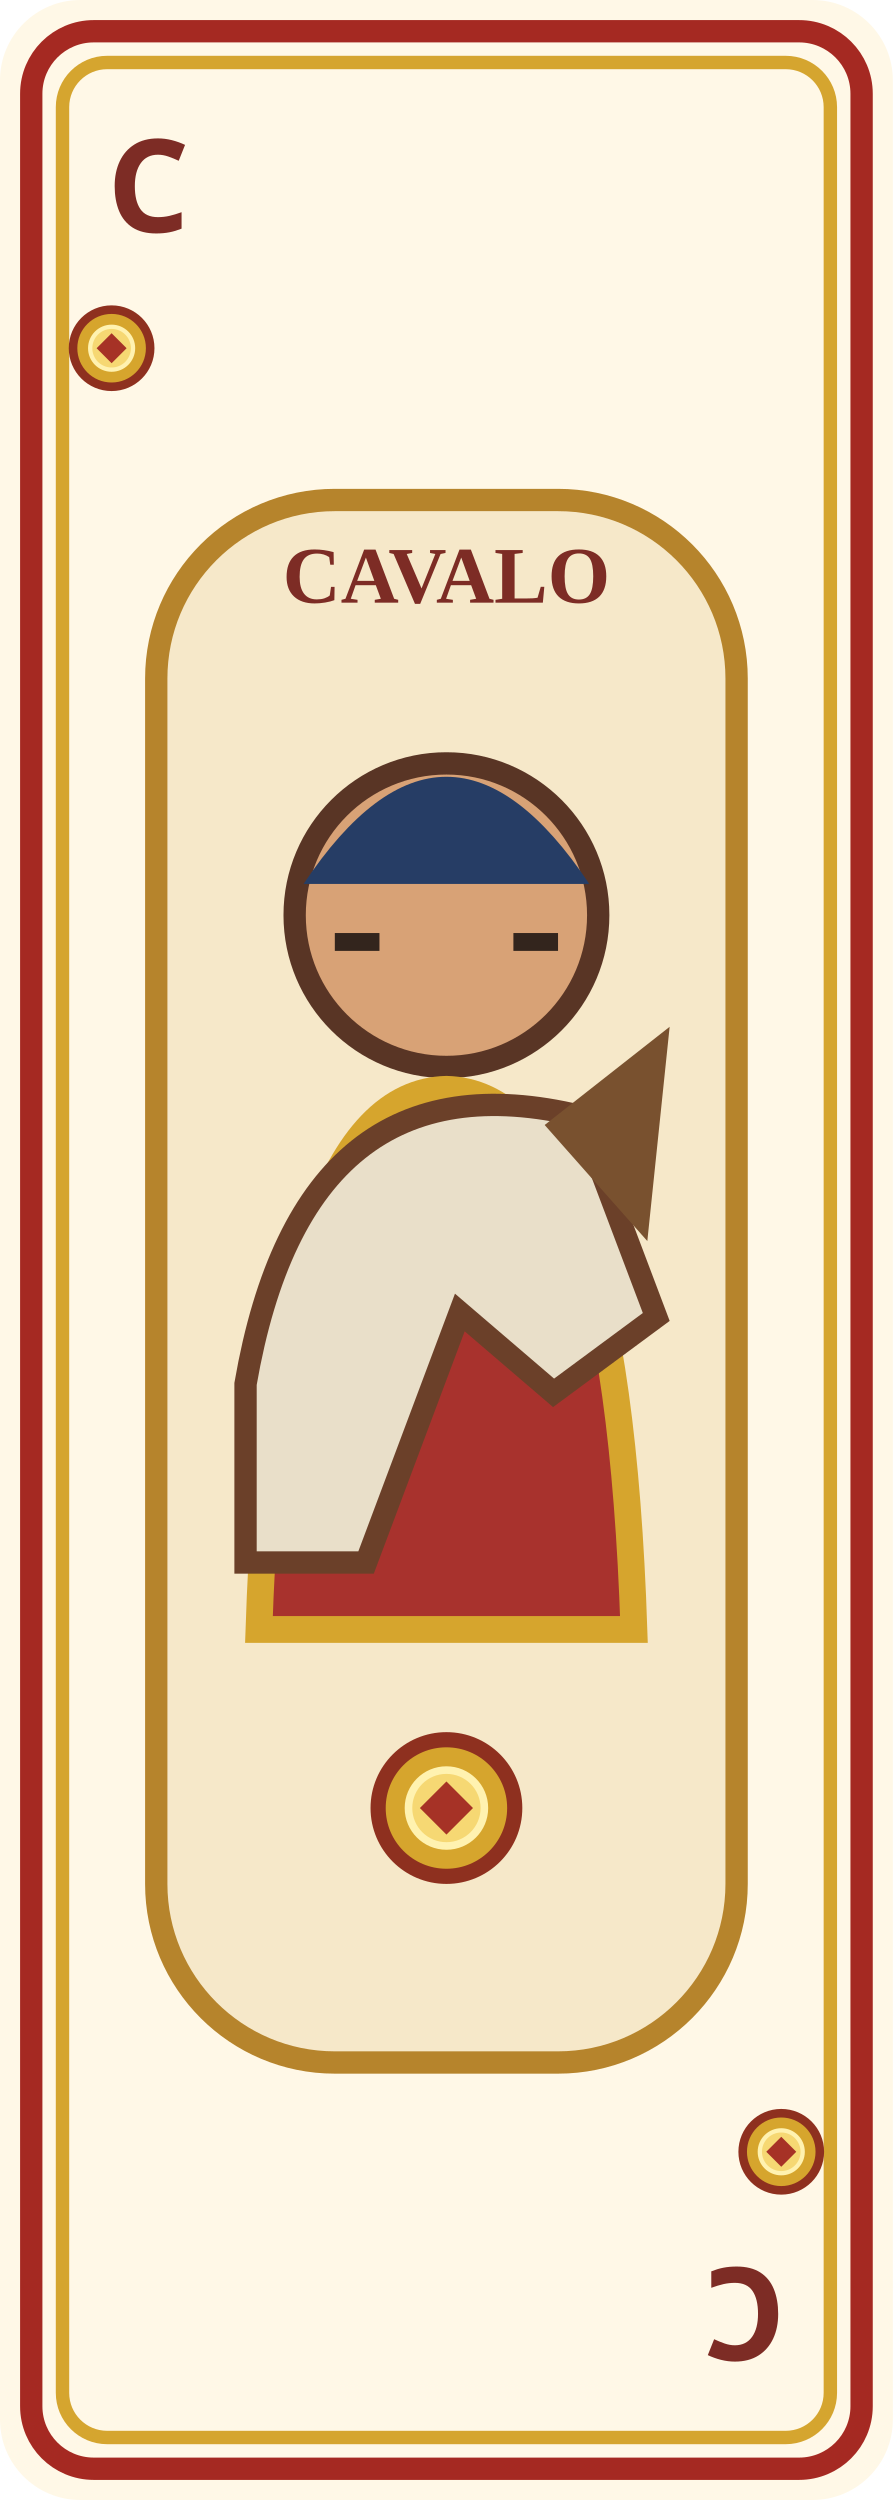
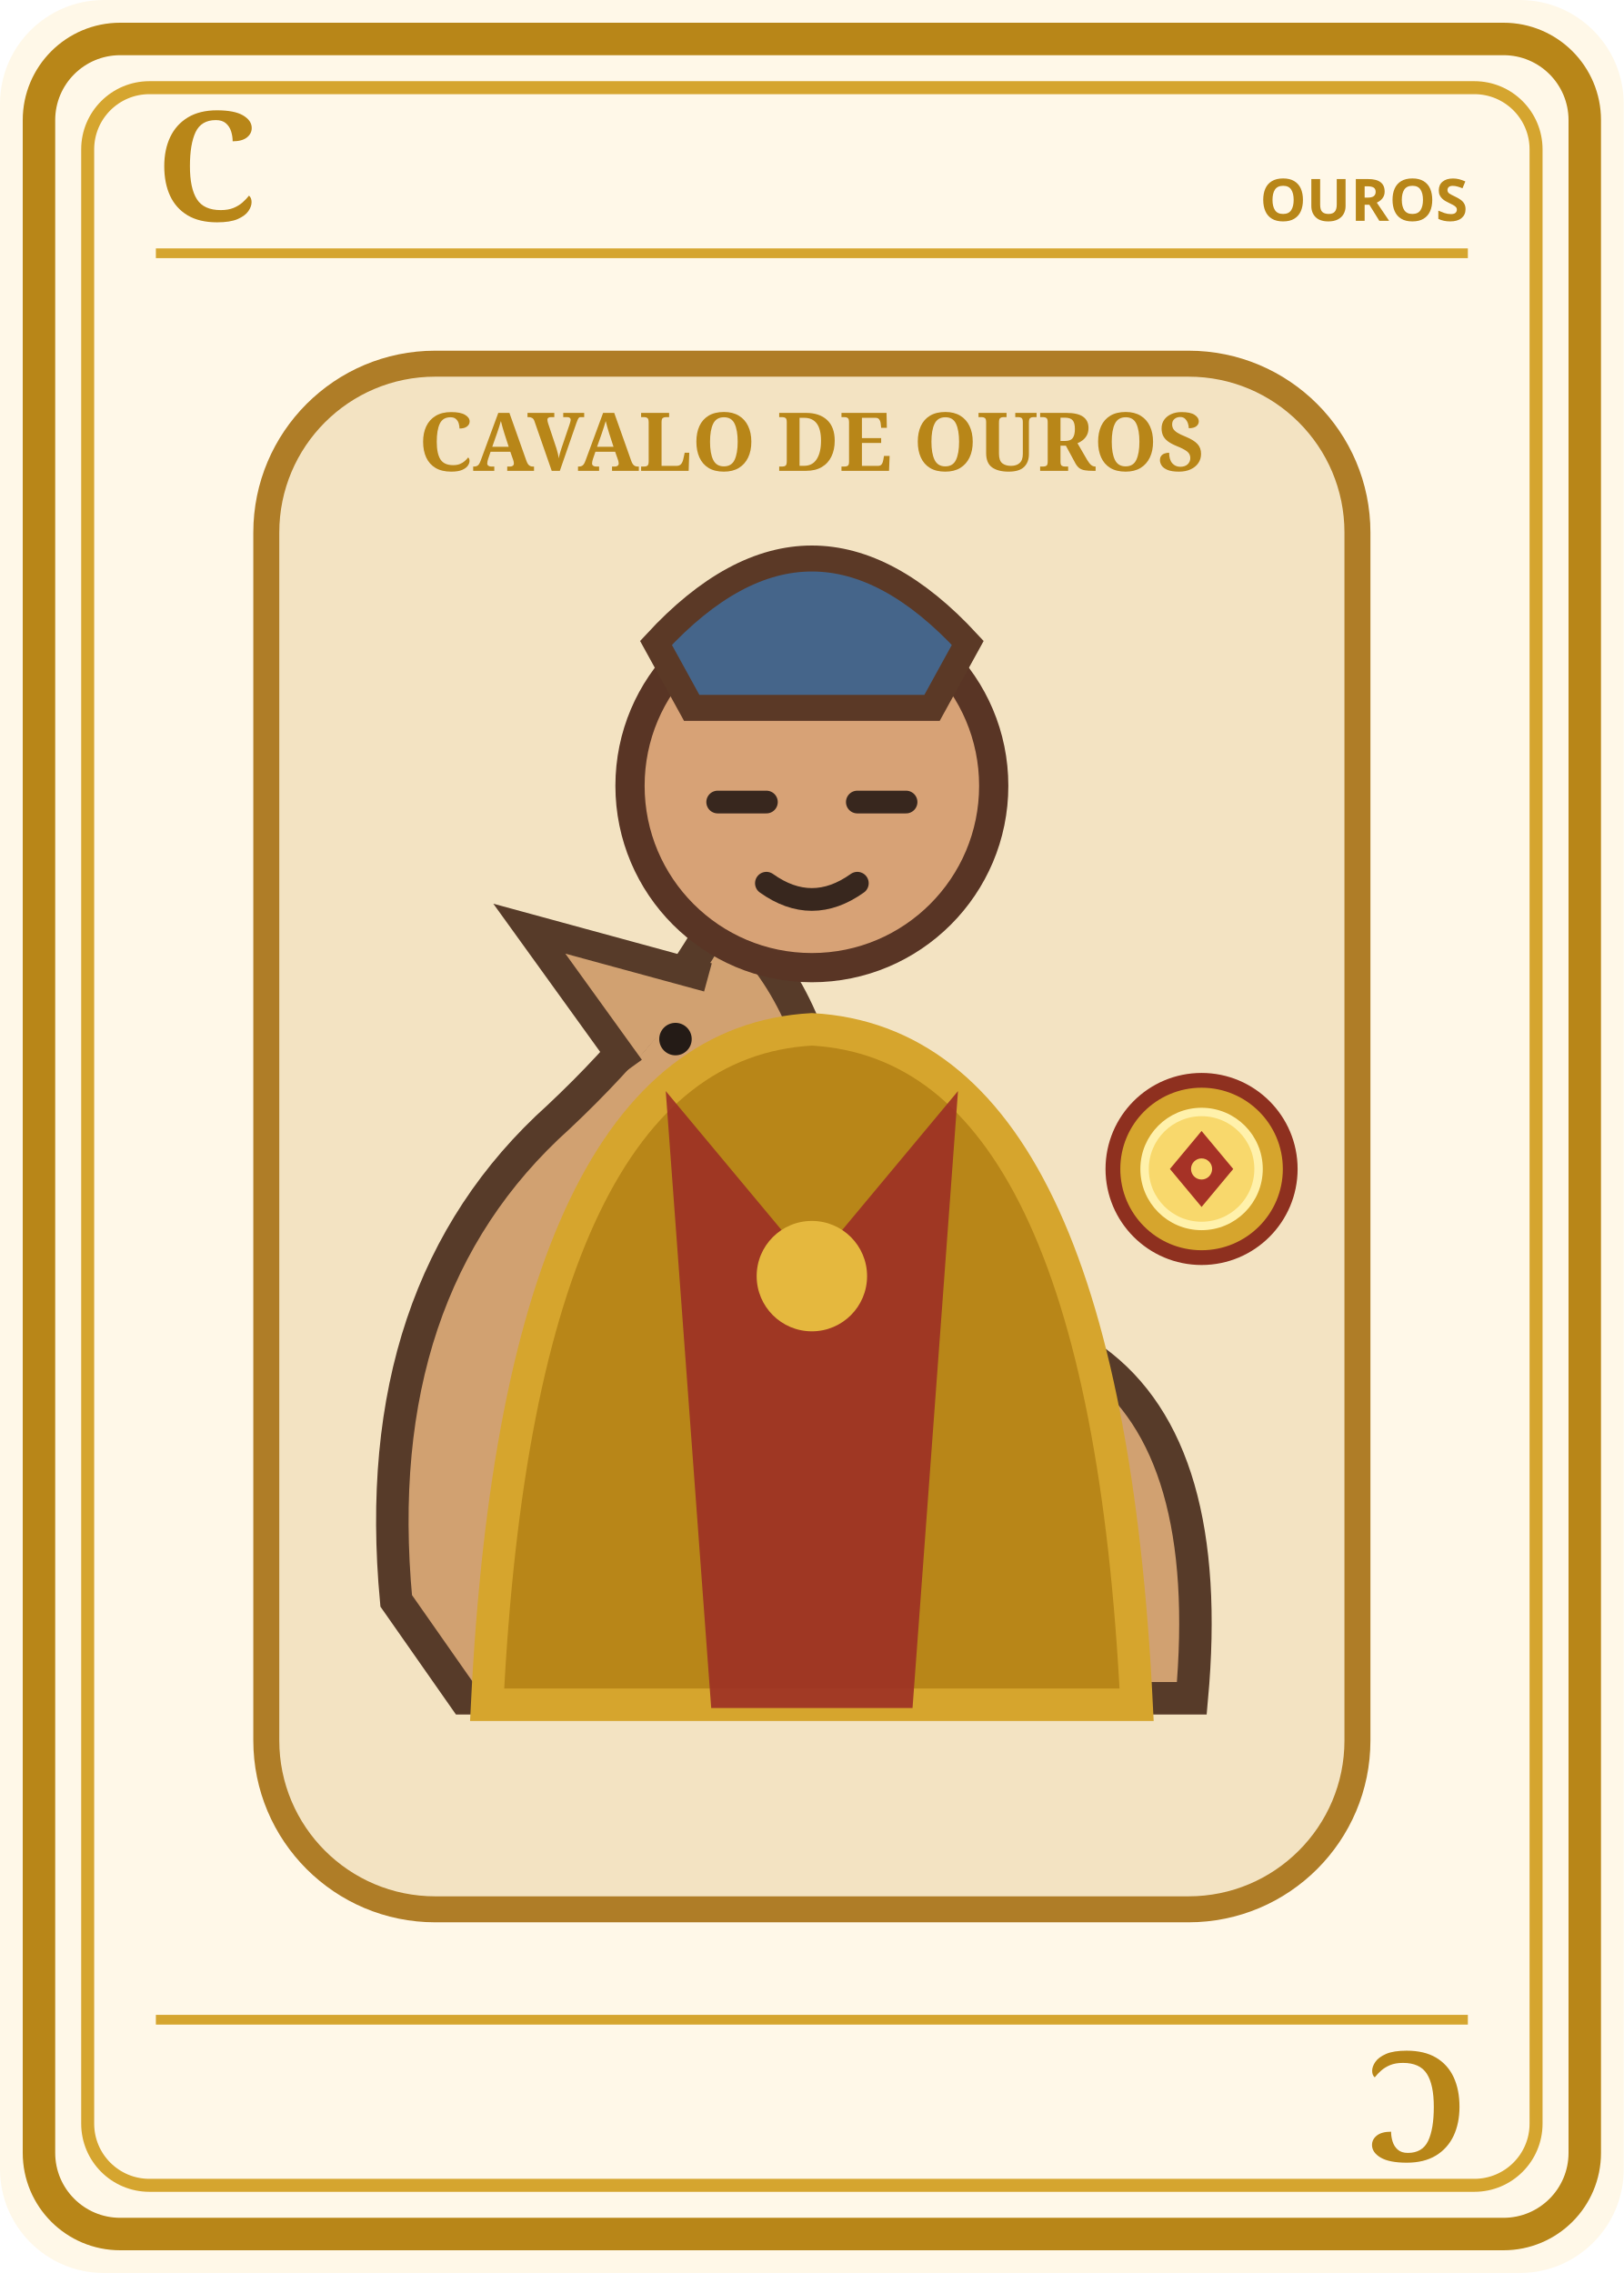
- <svg xmlns="http://www.w3.org/2000/svg" width="200" height="560" viewBox="0 0 200 560">
-   <rect width="200" height="560" rx="18" fill="#fff8e7" />
-   <rect x="7" y="7" width="186" height="546" rx="14" fill="none" stroke="#a52922" stroke-width="5" />
-   <rect x="14" y="14" width="172" height="532" rx="10" fill="none" stroke="#d5a52f" stroke-width="3" />
-   <text x="24" y="52" font-size="29" font-family="sans-serif" font-weight="bold" fill="#7d2c25">C</text>
-   <g transform="translate(25 78) scale(0.48)">
-     <circle r="18" fill="#d6a52d" stroke="#8e301f" stroke-width="4" />
-     <circle r="10" fill="#f6d873" stroke="#fff2b0" stroke-width="2" />
-     <path d="M-7 0L0-7 7 0 0 7Z" fill="#a63226" />
+ <svg xmlns="http://www.w3.org/2000/svg" width="500" height="700" viewBox="0 0 500 700">
+   <rect width="500" height="700" rx="32" fill="#fff8e8" />
+   <rect x="12" y="12" width="476" height="676" rx="25" fill="none" stroke="#b88618" stroke-width="10" />
+   <rect x="27" y="27" width="446" height="646" rx="19" fill="none" stroke="#d5a52f" stroke-width="4" />
+   <path d="M48 78H452M48 622H452" stroke="#d5a52f" stroke-width="3" />
+   <text x="48" y="68" font-size="47" font-family="serif" font-weight="bold" fill="#b88618">C</text>
+   <text x="452" y="68" text-anchor="end" font-size="18" font-family="sans-serif" font-weight="bold" fill="#b88618">OUROS</text>
+   <g transform="rotate(180 250 350)">
+     <text x="48" y="68" font-size="47" font-family="serif" font-weight="bold" fill="#b88618">C</text>
  </g>
-   <rect x="35" y="112" width="130" height="350" rx="40" fill="#f6e8c9" stroke="#b6842c" stroke-width="5" />
-   <text x="100" y="135" text-anchor="middle" font-size="18" font-weight="bold" fill="#7d2c25">CAVALO</text>
-   <circle cx="100" cy="205" r="34" fill="#d8a276" stroke="#593525" stroke-width="5" />
-   <path d="M68 198Q100 150 132 198" fill="#263d65" />
-   <path d="M58 365Q62 245 100 244Q138 245 142 365Z" fill="#a8322d" stroke="#d6a52d" stroke-width="6" />
-   <path d="M75 211h10m30 0h10" stroke="#33251d" stroke-width="4" />
-   <path d="M55 310Q68 235 130 250L147 295 124 312 103 294 82 350 55 350Z" fill="#e9dfc9" stroke="#6b4029" stroke-width="5" />
-   <path d="M122 252L150 230 145 278" fill="#79512f" />
-   <g transform="translate(100 405) scale(0.85)">
-     <circle r="18" fill="#d6a52d" stroke="#8e301f" stroke-width="4" />
-     <circle r="10" fill="#f6d873" stroke="#fff2b0" stroke-width="2" />
-     <path d="M-7 0L0-7 7 0 0 7Z" fill="#a63226" />
-   </g>
-   <g transform="rotate(180 100 280)">
-     <text x="24" y="52" font-size="29" font-family="sans-serif" font-weight="bold" fill="#7d2c25">C</text>
-     <g transform="translate(25 78) scale(0.48)">
-       <circle r="18" fill="#d6a52d" stroke="#8e301f" stroke-width="4" />
-       <circle r="10" fill="#f6d873" stroke="#fff2b0" stroke-width="2" />
-       <path d="M-7 0L0-7 7 0 0 7Z" fill="#a63226" />
-     </g>
+   <rect x="82" y="112" width="336" height="476" rx="52" fill="#f3e3c2" stroke="#af7d27" stroke-width="8" />
+   <text x="250" y="145" text-anchor="middle" font-size="25" font-family="serif" font-weight="bold" fill="#b88618">CAVALO DE OUROS</text>
+   <path d="M122 493Q113 397 172 344Q205 313 222 281Q249 303 255 344Q219 367 206 406Q267 375 337 419Q374 446 367 523H332L314 472H196L180 523H143Z" fill="#d1a171" stroke="#573b29" stroke-width="10" />
+   <path d="M194 329L163 286L218 301" fill="#d1a171" stroke="#573b29" stroke-width="9" />
+   <circle cx="208" cy="320" r="5" fill="#241b16" />
+   <circle cx="250" cy="242" r="56" fill="#d7a276" stroke="#593525" stroke-width="9" />
+   <path d="M202 198Q250 146 298 198L287 218H213Z" fill="#45658a" stroke="#5b3926" stroke-width="8" />
+   <path d="M221 247h15m28 0h15M236 272Q250 282 264 272" fill="none" stroke="#38271e" stroke-width="7" stroke-linecap="round" />
+   <path d="M150 525Q160 322 250 317Q340 322 350 525Z" fill="#b88618" stroke="#d6a52d" stroke-width="10" />
+   <path d="M205 336L250 390L295 336L281 526H219Z" fill="#9c2f25" opacity=".9" />
+   <circle cx="250" cy="393" r="17" fill="#e5b83e" />
+   <g transform="translate(370 360) scale(0.65)">
+     <circle r="42" fill="#d6a52d" stroke="#8e301f" stroke-width="7" />
+     <circle r="27" fill="#f8d86c" stroke="#fff1ab" stroke-width="4" />
+     <path d="M-15 0L0-18 15 0 0 18Z" fill="#a63226" />
+     <circle r="5" fill="#f8d86c" />
  </g>
</svg>
